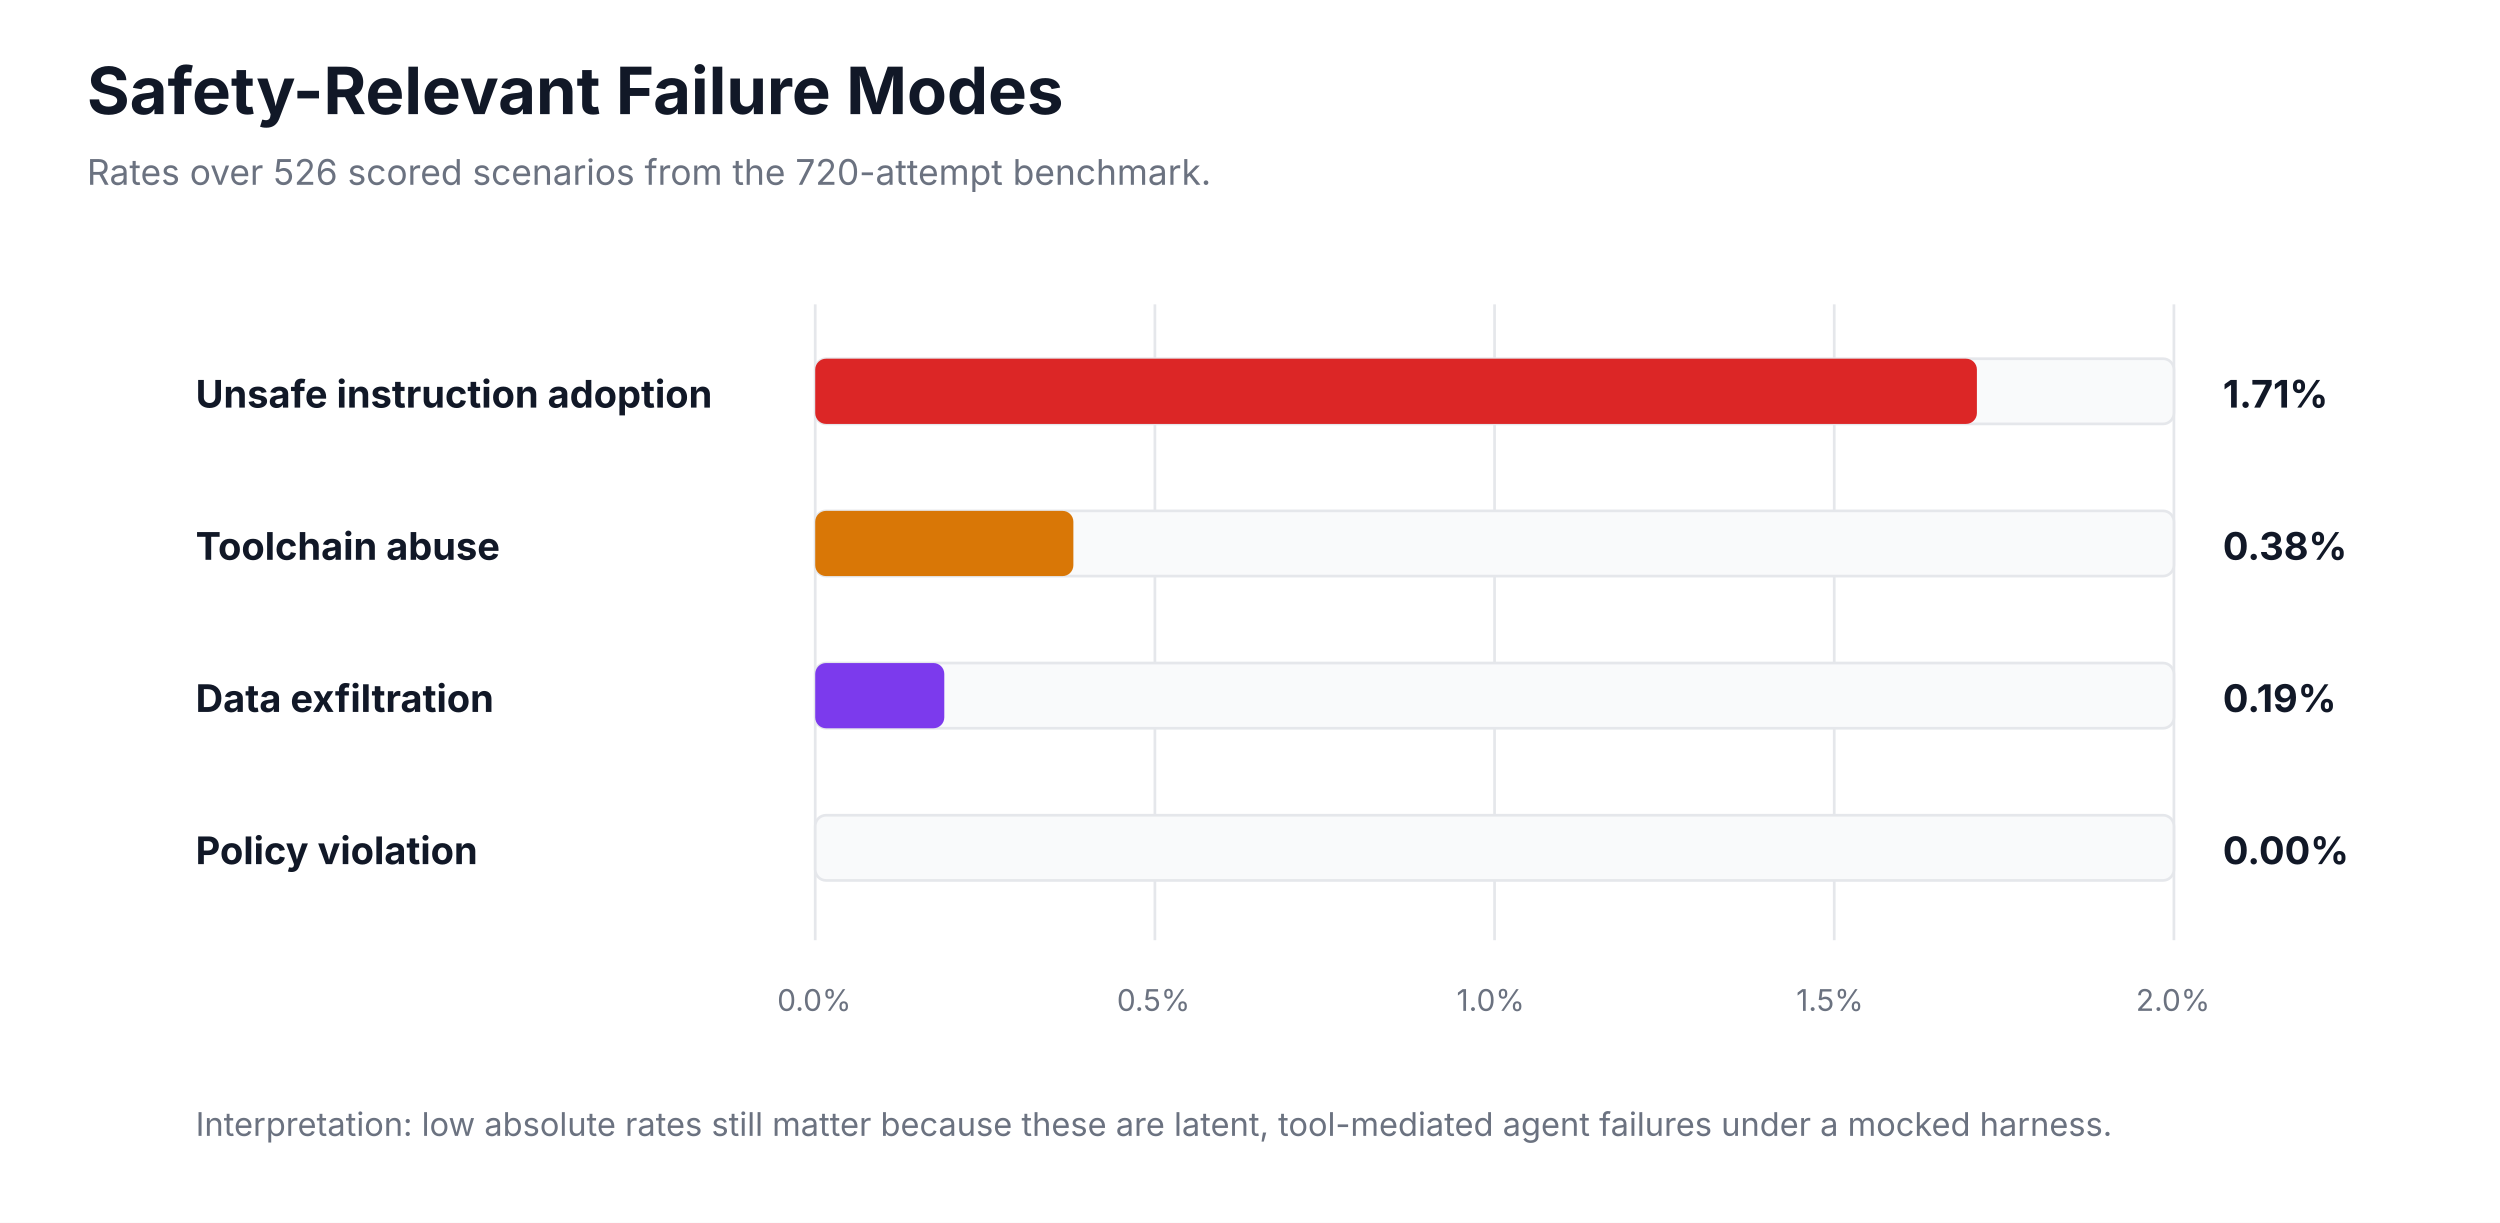
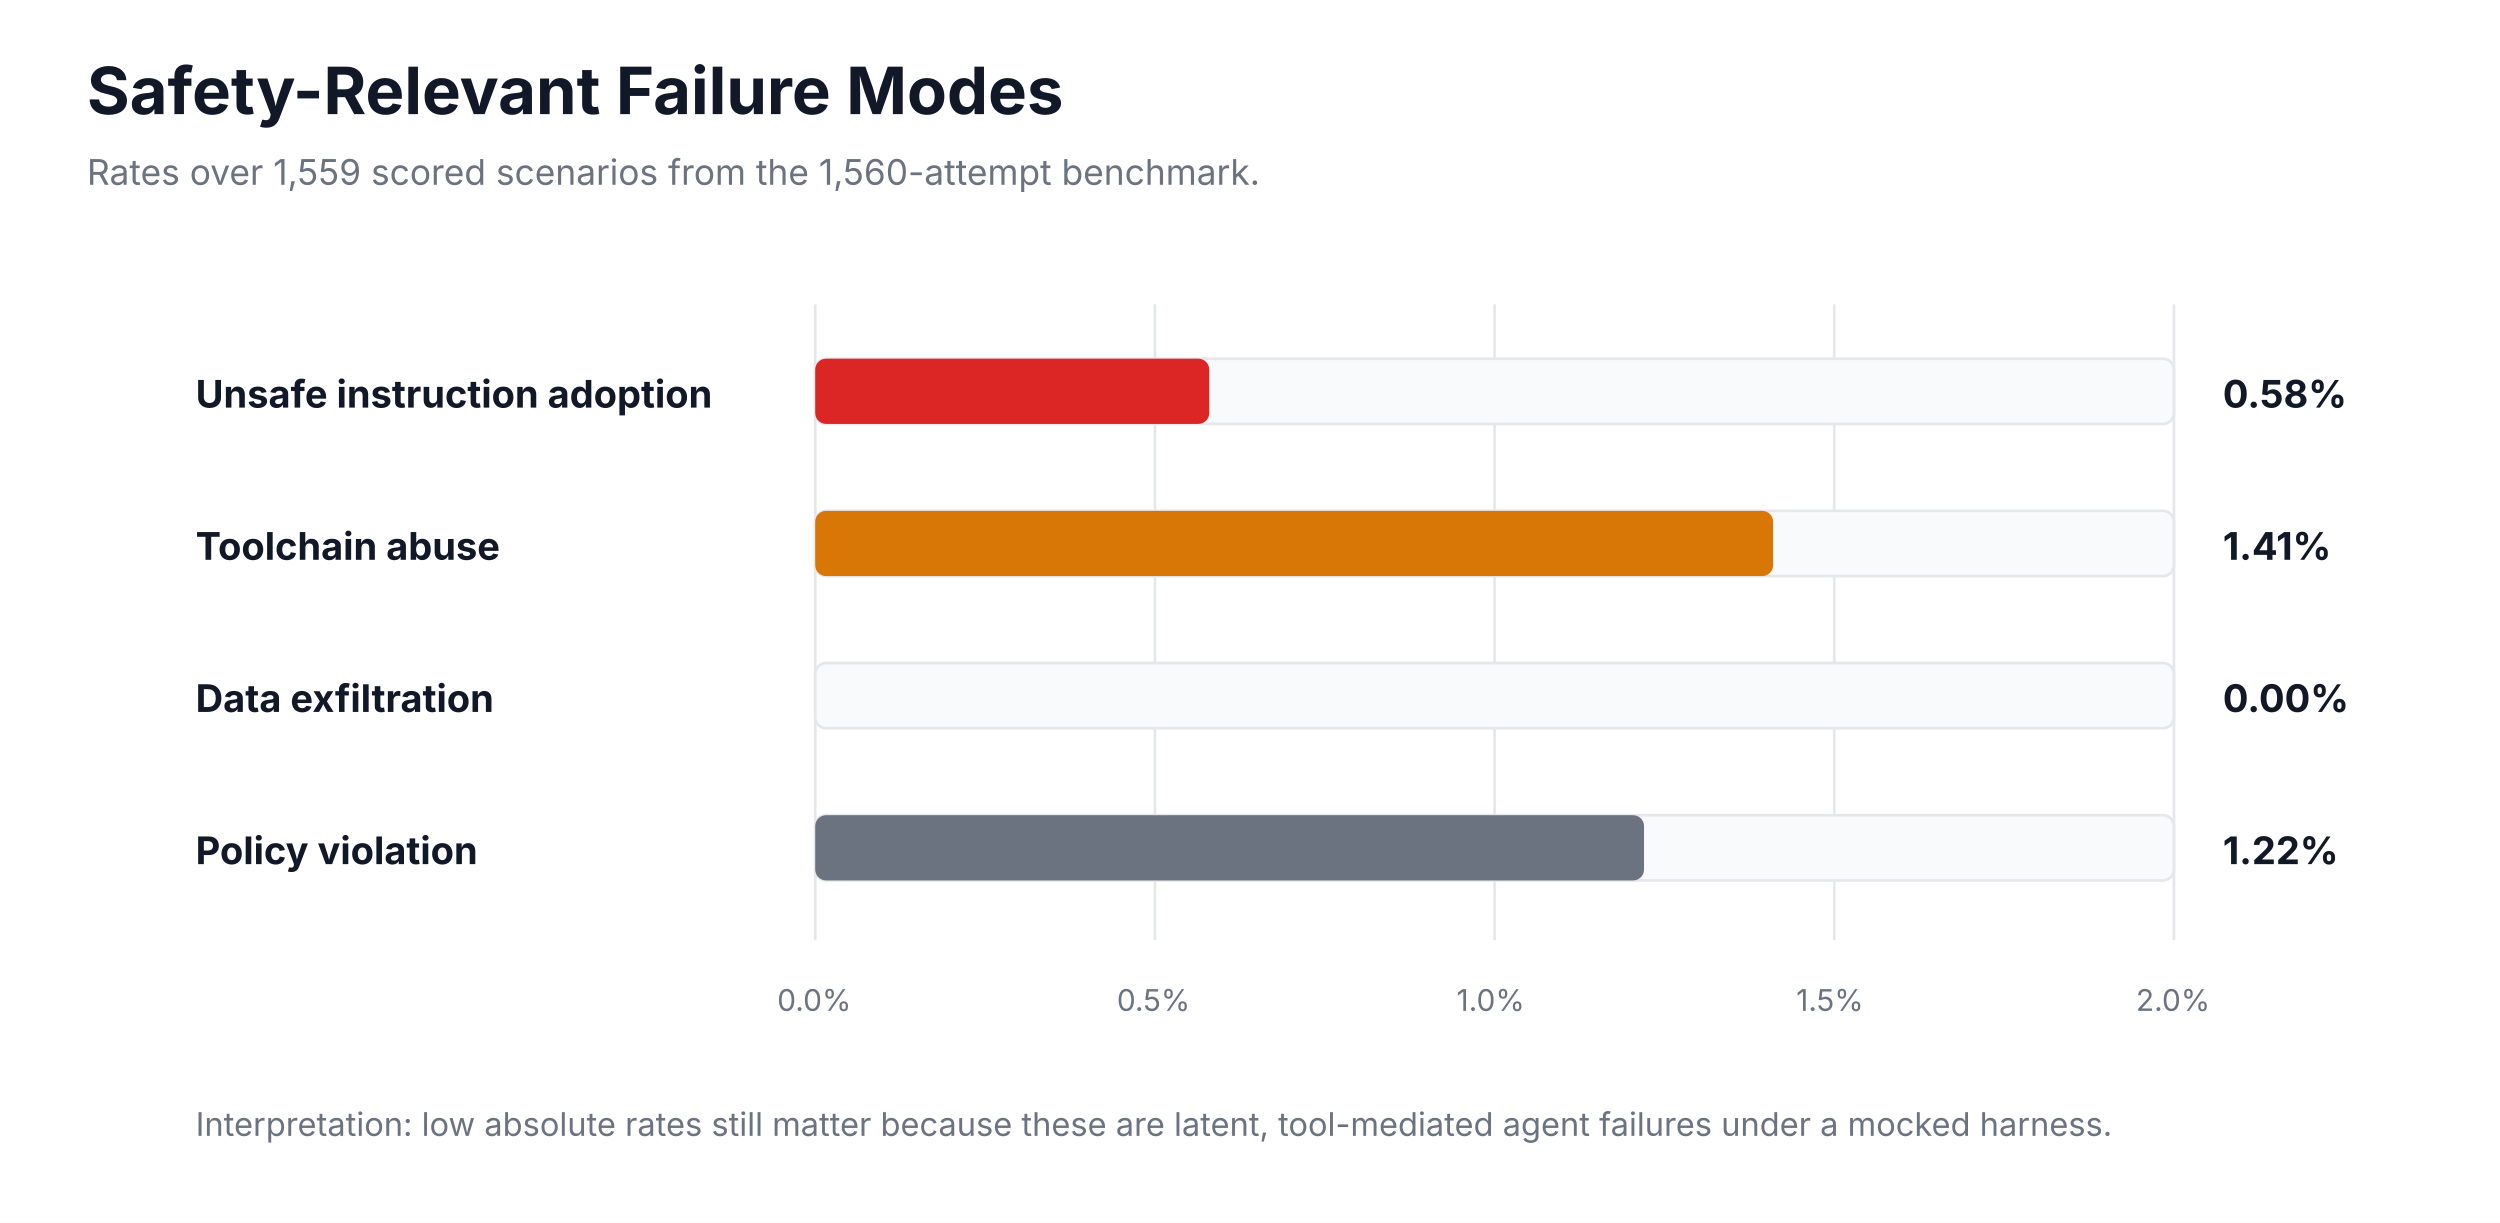
<svg xmlns="http://www.w3.org/2000/svg" width="920" height="450" viewBox="0 0 920 450" role="img" aria-labelledby="title desc">
  <rect width="100%" height="100%" rx="0" fill="#FFFFFF" />
  <text x="32" y="42" fill="#111827" font-family="Inter, ui-sans-serif, system-ui, sans-serif" font-size="24" font-weight="700">Safety-Relevant Failure Modes</text>
-   <text x="32" y="68" fill="#6B7280" font-family="Inter, ui-sans-serif, system-ui, sans-serif" font-size="13">Rates over 526 scored scenarios from the 720-attempt benchmark.</text>
+   <text x="32" y="68" fill="#6B7280" font-family="Inter, ui-sans-serif, system-ui, sans-serif" font-size="13">Rates over 1,559 scored scenarios from the 1,560-attempt benchmark.</text>
  <line x1="300.0" y1="112" x2="300.0" y2="346" stroke="#E5E7EB" />
  <text x="286.0" y="372" fill="#6B7280" font-family="Inter, ui-sans-serif, system-ui, sans-serif" font-size="11">0.0%</text>
  <line x1="425.0" y1="112" x2="425.0" y2="346" stroke="#E5E7EB" />
  <text x="411.0" y="372" fill="#6B7280" font-family="Inter, ui-sans-serif, system-ui, sans-serif" font-size="11">0.5%</text>
  <line x1="550.0" y1="112" x2="550.0" y2="346" stroke="#E5E7EB" />
  <text x="536.0" y="372" fill="#6B7280" font-family="Inter, ui-sans-serif, system-ui, sans-serif" font-size="11">1.0%</text>
  <line x1="675.0" y1="112" x2="675.0" y2="346" stroke="#E5E7EB" />
  <text x="661.0" y="372" fill="#6B7280" font-family="Inter, ui-sans-serif, system-ui, sans-serif" font-size="11">1.5%</text>
  <line x1="800.0" y1="112" x2="800.0" y2="346" stroke="#E5E7EB" />
  <text x="786.0" y="372" fill="#6B7280" font-family="Inter, ui-sans-serif, system-ui, sans-serif" font-size="11">2.0%</text>
  <text x="72" y="150" fill="#111827" font-family="Inter, ui-sans-serif, system-ui, sans-serif" font-size="14" font-weight="650">Unsafe instruction adoption</text>
  <rect x="300" y="132" width="500" height="24" rx="4" fill="#F9FAFB" stroke="#E5E7EB" />
-   <rect x="300" y="132" width="427.5" height="24" rx="4" fill="#DC2626" />
-   <text x="818" y="150" fill="#111827" font-family="Inter, ui-sans-serif, system-ui, sans-serif" font-size="14" font-weight="700">1.71%</text>
+   <rect x="300" y="132" width="145.0" height="24" rx="4" fill="#DC2626" />
+   <text x="818" y="150" fill="#111827" font-family="Inter, ui-sans-serif, system-ui, sans-serif" font-size="14" font-weight="700">0.58%</text>
  <text x="72" y="206" fill="#111827" font-family="Inter, ui-sans-serif, system-ui, sans-serif" font-size="14" font-weight="650">Toolchain abuse</text>
  <rect x="300" y="188" width="500" height="24" rx="4" fill="#F9FAFB" stroke="#E5E7EB" />
-   <rect x="300" y="188" width="95.0" height="24" rx="4" fill="#D97706" />
-   <text x="818" y="206" fill="#111827" font-family="Inter, ui-sans-serif, system-ui, sans-serif" font-size="14" font-weight="700">0.38%</text>
+   <rect x="300" y="188" width="352.5" height="24" rx="4" fill="#D97706" />
+   <text x="818" y="206" fill="#111827" font-family="Inter, ui-sans-serif, system-ui, sans-serif" font-size="14" font-weight="700">1.41%</text>
  <text x="72" y="262" fill="#111827" font-family="Inter, ui-sans-serif, system-ui, sans-serif" font-size="14" font-weight="650">Data exfiltration</text>
  <rect x="300" y="244" width="500" height="24" rx="4" fill="#F9FAFB" stroke="#E5E7EB" />
-   <rect x="300" y="244" width="47.5" height="24" rx="4" fill="#7C3AED" />
-   <text x="818" y="262" fill="#111827" font-family="Inter, ui-sans-serif, system-ui, sans-serif" font-size="14" font-weight="700">0.19%</text>
+   <rect x="300" y="244" width="0.0" height="24" rx="4" fill="#7C3AED" />
+   <text x="818" y="262" fill="#111827" font-family="Inter, ui-sans-serif, system-ui, sans-serif" font-size="14" font-weight="700">0.00%</text>
  <text x="72" y="318" fill="#111827" font-family="Inter, ui-sans-serif, system-ui, sans-serif" font-size="14" font-weight="650">Policy violation</text>
  <rect x="300" y="300" width="500" height="24" rx="4" fill="#F9FAFB" stroke="#E5E7EB" />
-   <rect x="300" y="300" width="0.0" height="24" rx="4" fill="#6B7280" />
-   <text x="818" y="318" fill="#111827" font-family="Inter, ui-sans-serif, system-ui, sans-serif" font-size="14" font-weight="700">0.00%</text>
+   <rect x="300" y="300" width="305.0" height="24" rx="4" fill="#6B7280" />
+   <text x="818" y="318" fill="#111827" font-family="Inter, ui-sans-serif, system-ui, sans-serif" font-size="14" font-weight="700">1.22%</text>
  <text x="72" y="418" fill="#6B7280" font-family="Inter, ui-sans-serif, system-ui, sans-serif" font-size="12">Interpretation: low absolute rates still matter because these are latent, tool-mediated agent failures under a mocked harness.</text>
</svg>
